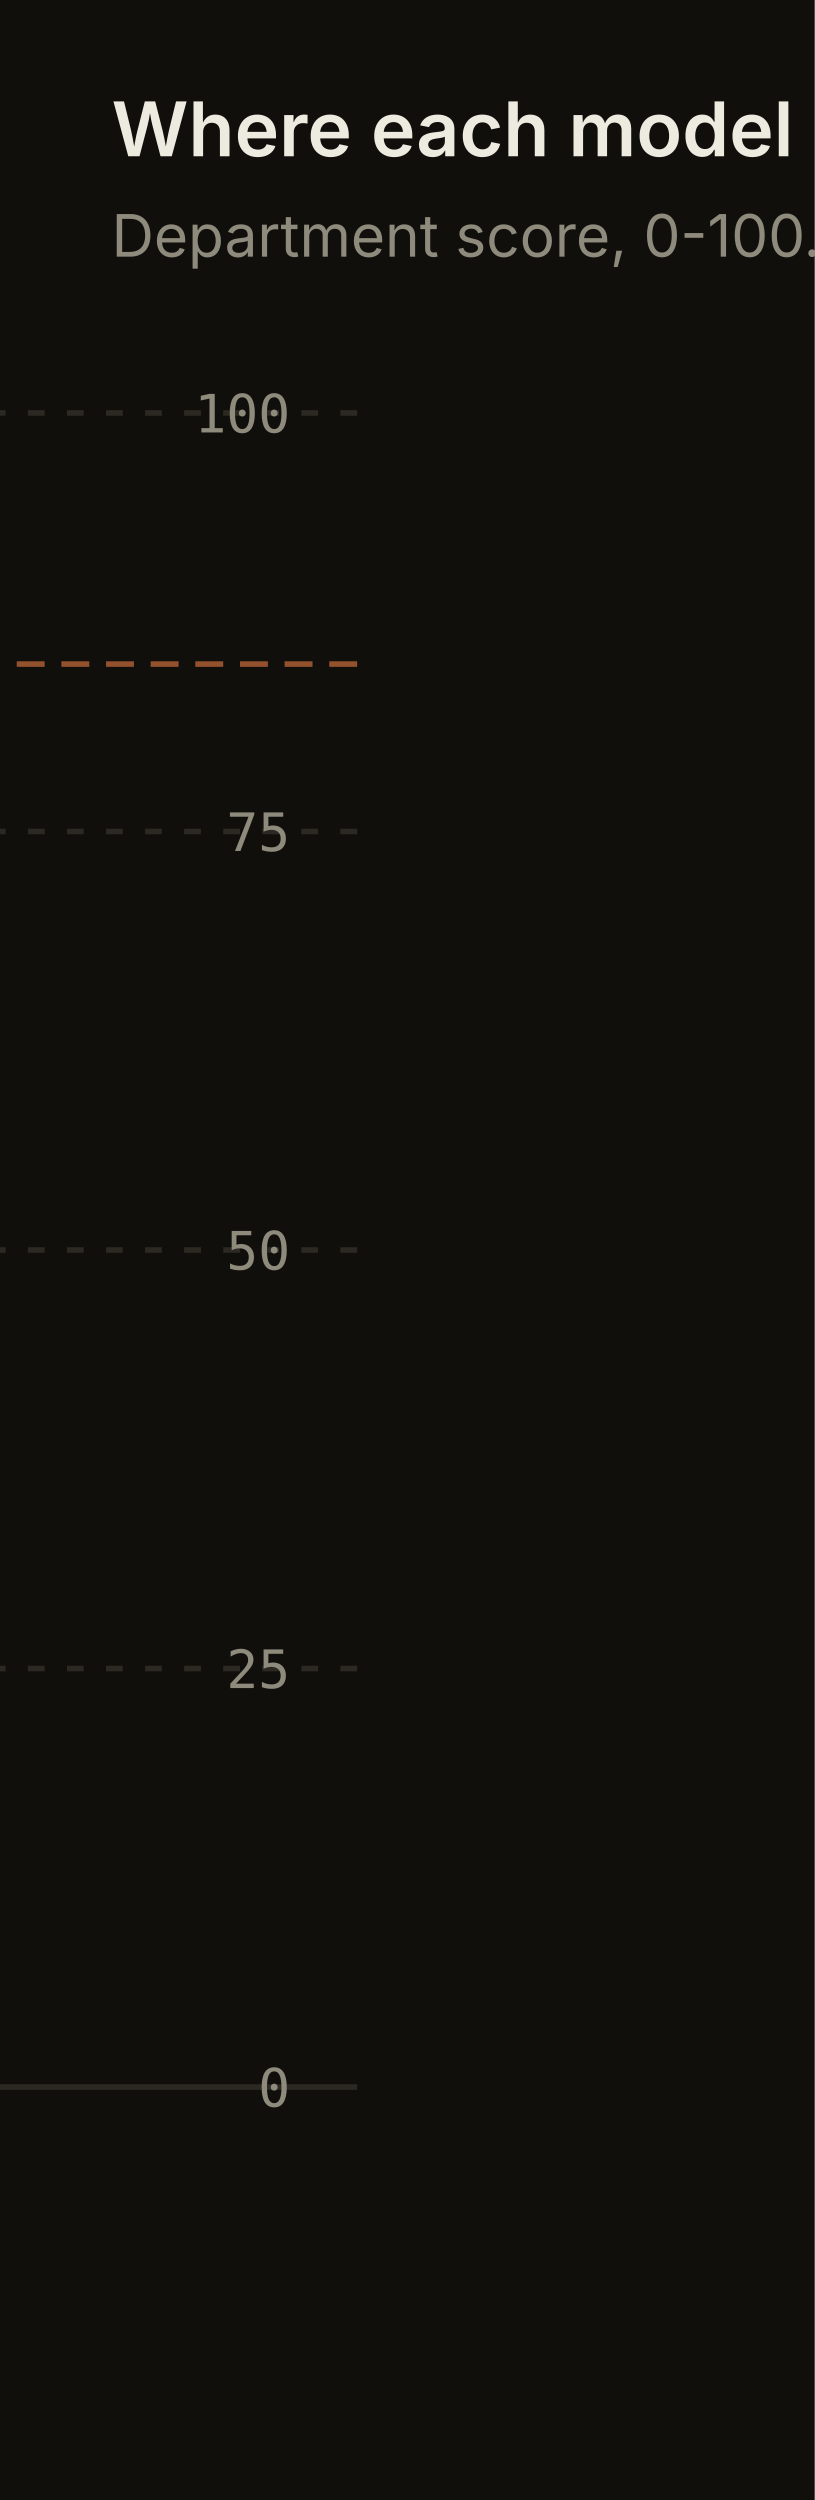
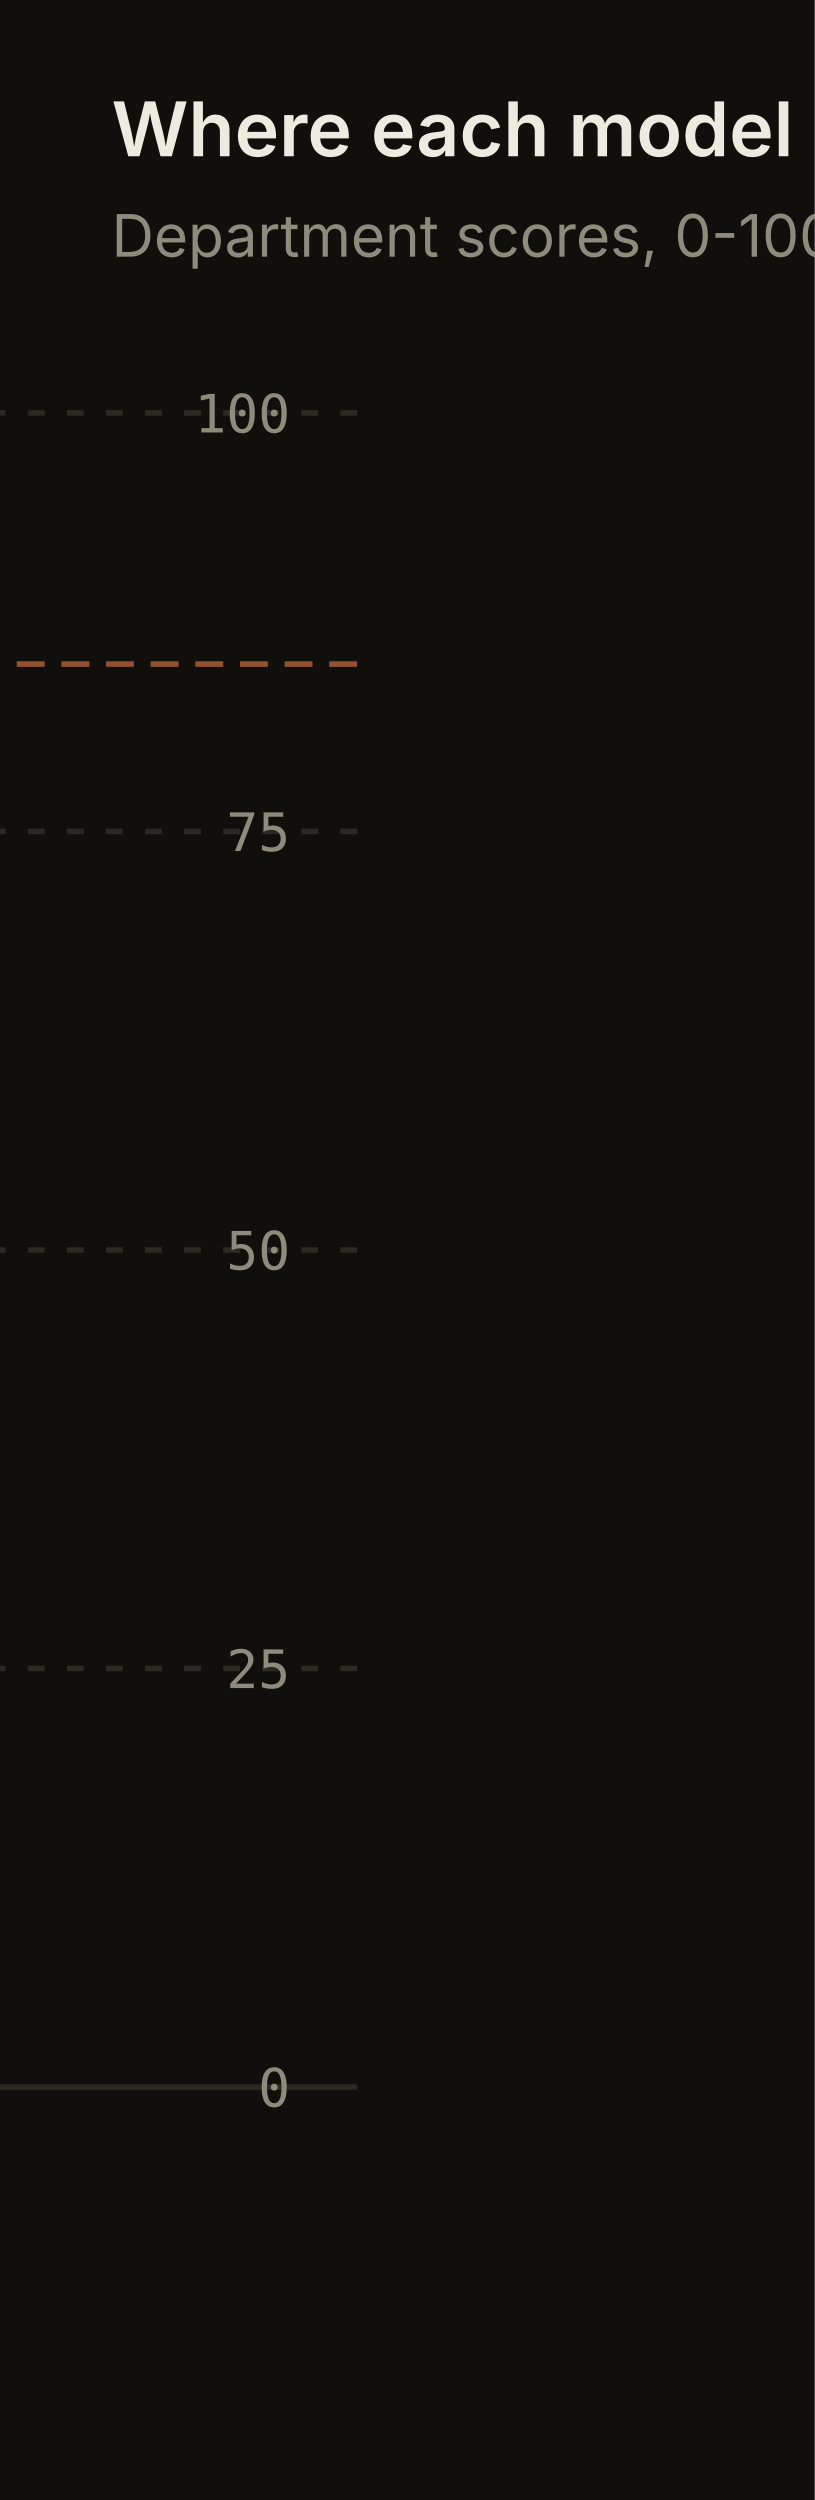
<svg xmlns="http://www.w3.org/2000/svg" width="146" height="448" viewBox="0 0 146 448" font-family="ui-sans-serif, -apple-system, 'Segoe UI', Inter, Helvetica, Arial, sans-serif">
  <rect width="146" height="448" fill="#100F0C" />
  <text x="20" y="28" font-size="13.5" font-weight="600" fill="#EDEAE0">Where each model is strong, and where it breaks</text>
-   <text x="20" y="46" font-size="10.5" fill="#8E8A7C">Department score, 0-100. The SHAPE matters more than the height: a flat-but-lower line is a safer hire than a spiky one.</text>
+   <text x="20" y="46" font-size="10.5" fill="#8E8A7C">Department scores, 0-100. Inspect individual failures; these interviews do not establish production safety.</text>
  <line x1="64" y1="374" x2="-60" y2="374" stroke="#2B2922" stroke-width="1" />
  <text x="52" y="377.5" font-size="9.5" text-anchor="end" fill="#8E8A7C" font-family="ui-monospace, 'SF Mono', 'Cascadia Mono', Menlo, Consolas, monospace">0</text>
  <line x1="64" y1="299" x2="-60" y2="299" stroke="#2B2922" stroke-width="1" stroke-dasharray="3 4" />
  <text x="52" y="302.5" font-size="9.5" text-anchor="end" fill="#8E8A7C" font-family="ui-monospace, 'SF Mono', 'Cascadia Mono', Menlo, Consolas, monospace">25</text>
  <line x1="64" y1="224" x2="-60" y2="224" stroke="#2B2922" stroke-width="1" stroke-dasharray="3 4" />
  <text x="52" y="227.5" font-size="9.5" text-anchor="end" fill="#8E8A7C" font-family="ui-monospace, 'SF Mono', 'Cascadia Mono', Menlo, Consolas, monospace">50</text>
  <line x1="64" y1="149" x2="-60" y2="149" stroke="#2B2922" stroke-width="1" stroke-dasharray="3 4" />
  <text x="52" y="152.5" font-size="9.5" text-anchor="end" fill="#8E8A7C" font-family="ui-monospace, 'SF Mono', 'Cascadia Mono', Menlo, Consolas, monospace">75</text>
  <line x1="64" y1="74" x2="-60" y2="74" stroke="#2B2922" stroke-width="1" stroke-dasharray="3 4" />
  <text x="52" y="77.5" font-size="9.5" text-anchor="end" fill="#8E8A7C" font-family="ui-monospace, 'SF Mono', 'Cascadia Mono', Menlo, Consolas, monospace">100</text>
  <line x1="64" y1="119" x2="-60" y2="119" stroke="#D9743F" stroke-width="1" stroke-dasharray="5 3" opacity=".65" />
-   <text x="-56" y="122.5" font-size="9" fill="#D9743F" font-family="ui-monospace, 'SF Mono', 'Cascadia Mono', Menlo, Consolas, monospace">L2 bar</text>
+   <text x="-56" y="122.5" font-size="9" fill="#D9743F" font-family="ui-monospace, 'SF Mono', 'Cascadia Mono', Menlo, Consolas, monospace">85%</text>
</svg>
